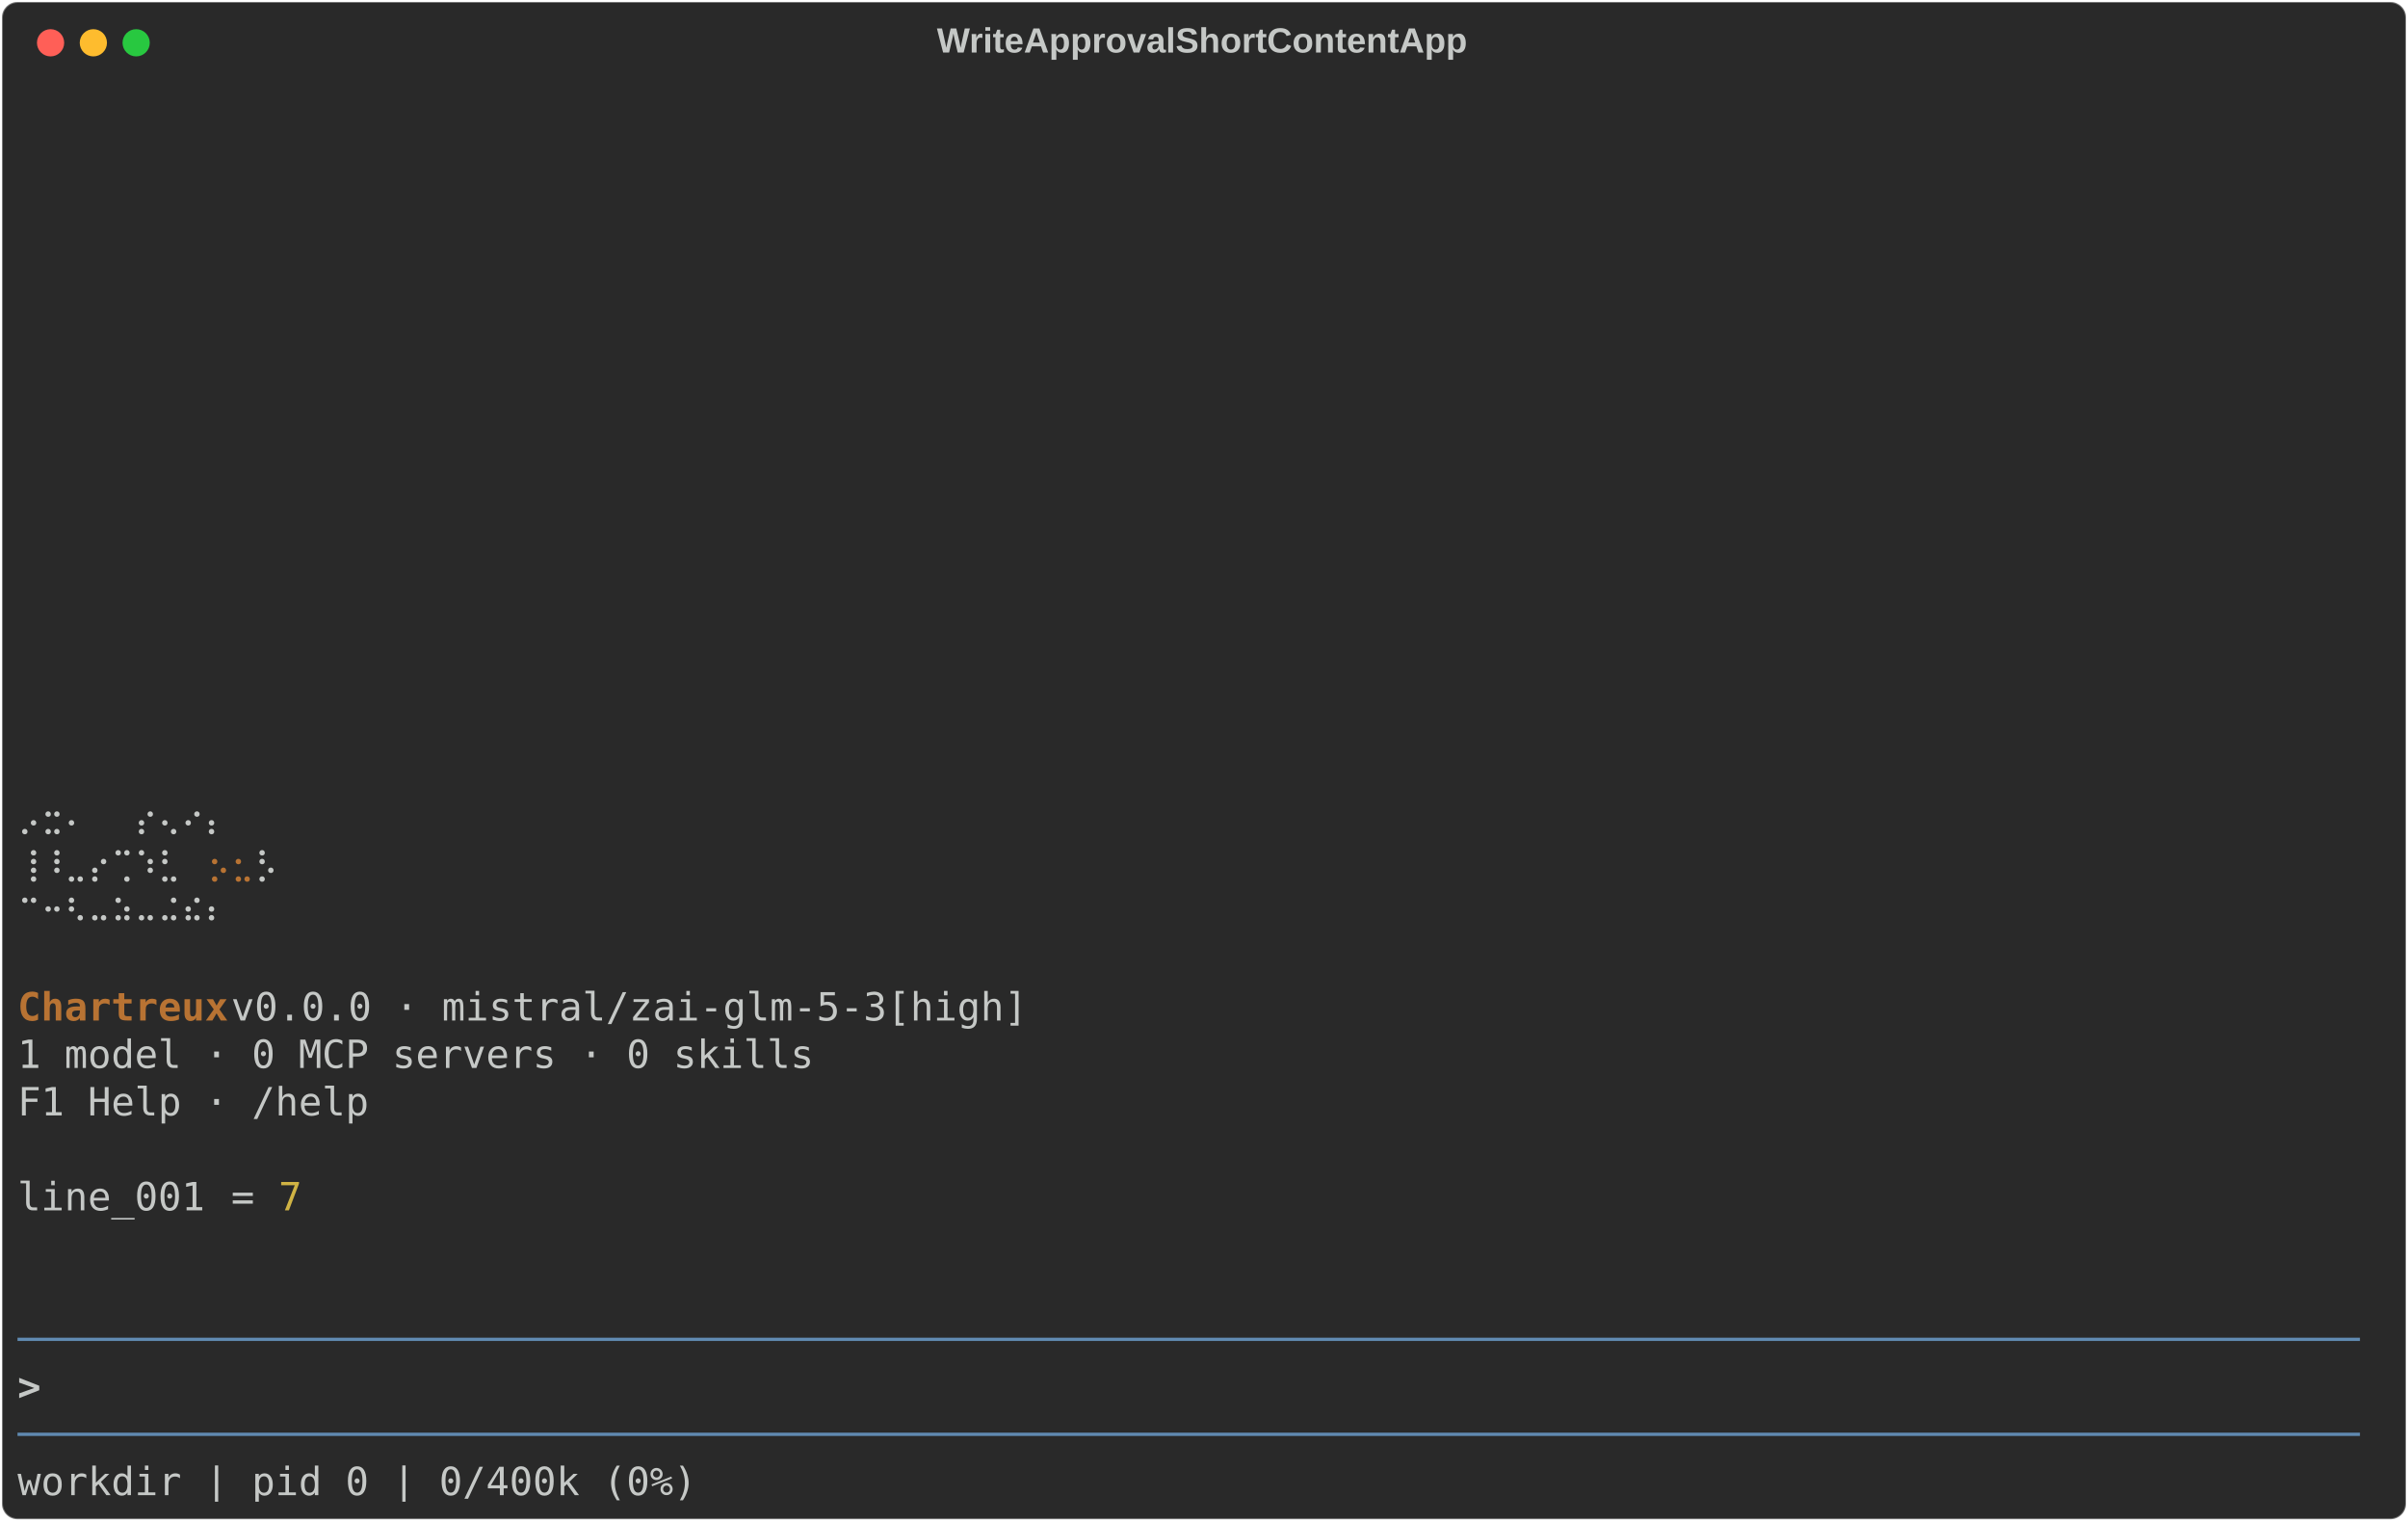
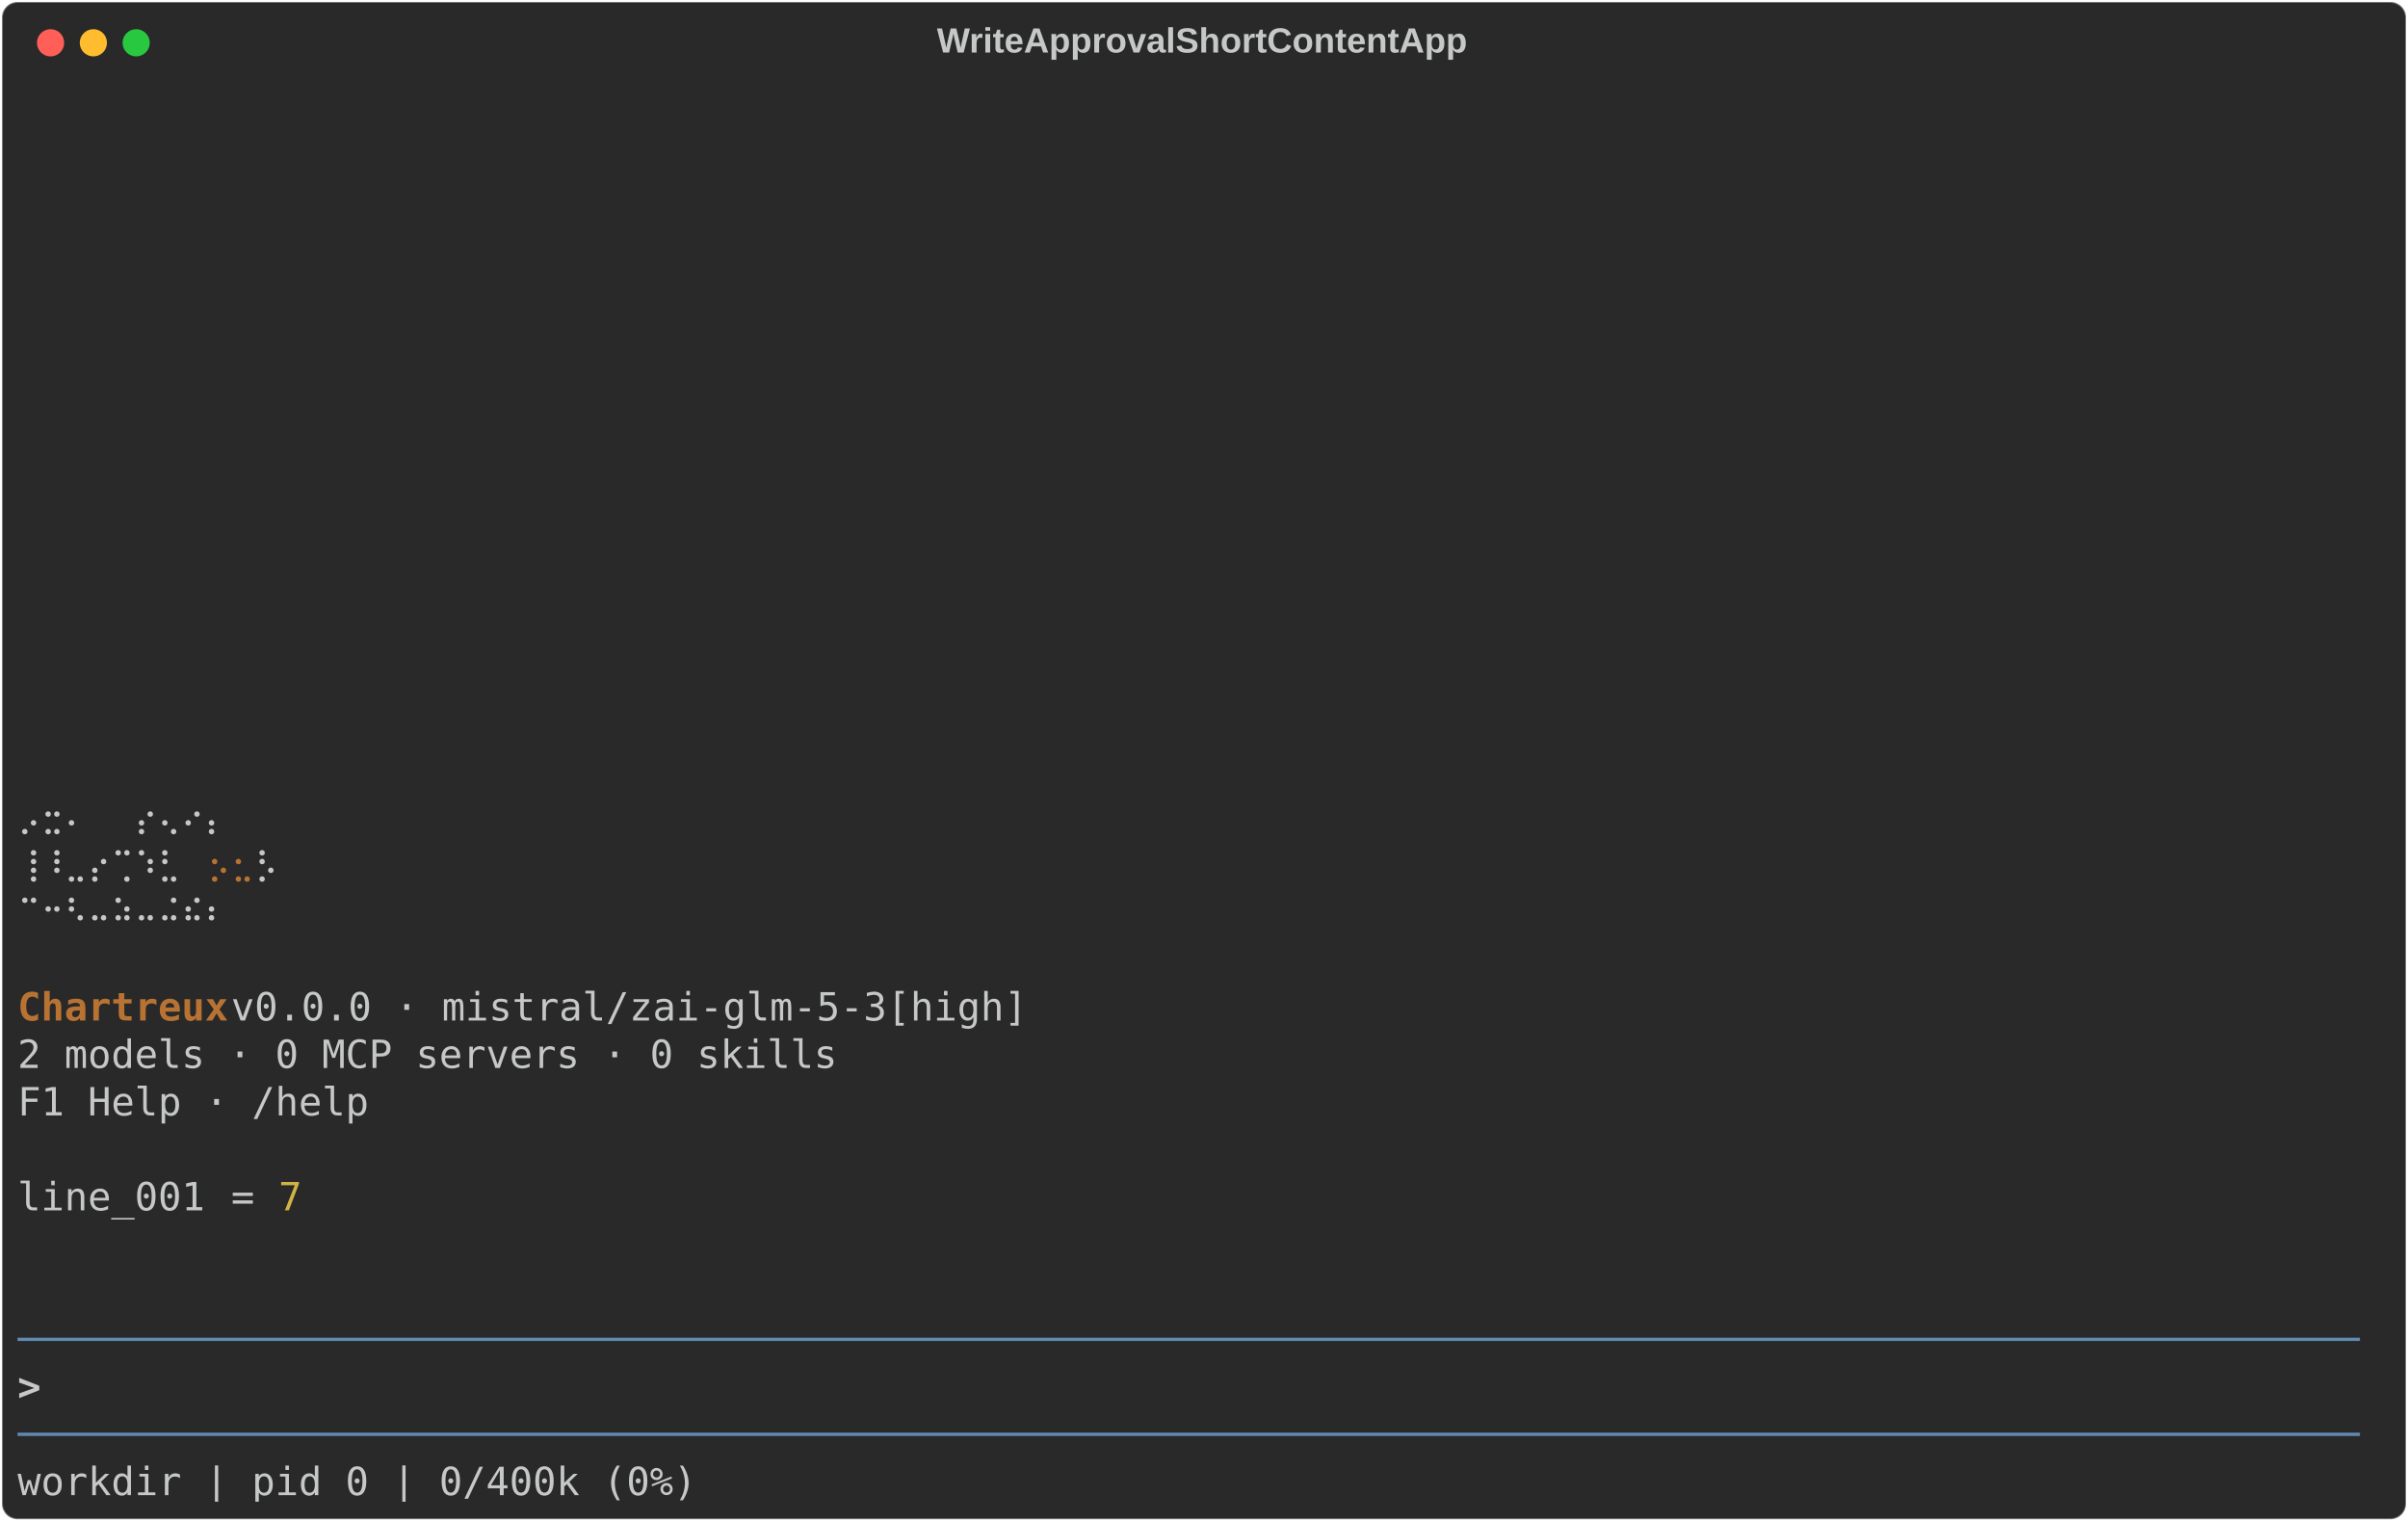
<svg xmlns="http://www.w3.org/2000/svg" class="rich-terminal" viewBox="0 0 1238 782.0">
  <style>

    @font-face {
        font-family: "Fira Code";
        src: local("FiraCode-Regular"),
                url("https://cdnjs.cloudflare.com/ajax/libs/firacode/6.2.0/woff2/FiraCode-Regular.woff2") format("woff2"),
                url("https://cdnjs.cloudflare.com/ajax/libs/firacode/6.2.0/woff/FiraCode-Regular.woff") format("woff");
        font-style: normal;
        font-weight: 400;
    }
    @font-face {
        font-family: "Fira Code";
        src: local("FiraCode-Bold"),
                url("https://cdnjs.cloudflare.com/ajax/libs/firacode/6.2.0/woff2/FiraCode-Bold.woff2") format("woff2"),
                url("https://cdnjs.cloudflare.com/ajax/libs/firacode/6.2.0/woff/FiraCode-Bold.woff") format("woff");
        font-style: bold;
        font-weight: 700;
    }

    .terminal-matrix {
        font-family: Fira Code, monospace;
        font-size: 20px;
        line-height: 24.4px;
        font-variant-east-asian: full-width;
    }

    .terminal-title {
        font-size: 18px;
        font-weight: bold;
        font-family: arial;
    }

    .terminal-r1 { fill: #c5c8c6 }
.terminal-r2 { fill: #b87333 }
.terminal-r3 { fill: #b87333;font-weight: bold }
.terminal-r4 { fill: #d0b344 }
.terminal-r5 { fill: #608ab1 }
.terminal-r6 { fill: #c5c8c6;font-weight: bold }
    </style>
  <defs>
    <clipPath id="terminal-clip-terminal">
      <rect x="0" y="0" width="1219.0" height="731.0" />
    </clipPath>
    <clipPath id="terminal-line-0">
      <rect x="0" y="1.5" width="1220" height="24.65" />
    </clipPath>
    <clipPath id="terminal-line-1">
      <rect x="0" y="25.9" width="1220" height="24.65" />
    </clipPath>
    <clipPath id="terminal-line-2">
      <rect x="0" y="50.3" width="1220" height="24.65" />
    </clipPath>
    <clipPath id="terminal-line-3">
      <rect x="0" y="74.7" width="1220" height="24.65" />
    </clipPath>
    <clipPath id="terminal-line-4">
      <rect x="0" y="99.1" width="1220" height="24.65" />
    </clipPath>
    <clipPath id="terminal-line-5">
      <rect x="0" y="123.5" width="1220" height="24.65" />
    </clipPath>
    <clipPath id="terminal-line-6">
      <rect x="0" y="147.9" width="1220" height="24.65" />
    </clipPath>
    <clipPath id="terminal-line-7">
      <rect x="0" y="172.3" width="1220" height="24.65" />
    </clipPath>
    <clipPath id="terminal-line-8">
      <rect x="0" y="196.7" width="1220" height="24.65" />
    </clipPath>
    <clipPath id="terminal-line-9">
      <rect x="0" y="221.1" width="1220" height="24.65" />
    </clipPath>
    <clipPath id="terminal-line-10">
      <rect x="0" y="245.5" width="1220" height="24.65" />
    </clipPath>
    <clipPath id="terminal-line-11">
      <rect x="0" y="269.9" width="1220" height="24.65" />
    </clipPath>
    <clipPath id="terminal-line-12">
      <rect x="0" y="294.3" width="1220" height="24.65" />
    </clipPath>
    <clipPath id="terminal-line-13">
      <rect x="0" y="318.7" width="1220" height="24.65" />
    </clipPath>
    <clipPath id="terminal-line-14">
      <rect x="0" y="343.1" width="1220" height="24.65" />
    </clipPath>
    <clipPath id="terminal-line-15">
      <rect x="0" y="367.5" width="1220" height="24.65" />
    </clipPath>
    <clipPath id="terminal-line-16">
      <rect x="0" y="391.9" width="1220" height="24.65" />
    </clipPath>
    <clipPath id="terminal-line-17">
      <rect x="0" y="416.3" width="1220" height="24.65" />
    </clipPath>
    <clipPath id="terminal-line-18">
      <rect x="0" y="440.7" width="1220" height="24.65" />
    </clipPath>
    <clipPath id="terminal-line-19">
      <rect x="0" y="465.1" width="1220" height="24.65" />
    </clipPath>
    <clipPath id="terminal-line-20">
      <rect x="0" y="489.5" width="1220" height="24.65" />
    </clipPath>
    <clipPath id="terminal-line-21">
      <rect x="0" y="513.9" width="1220" height="24.65" />
    </clipPath>
    <clipPath id="terminal-line-22">
      <rect x="0" y="538.3" width="1220" height="24.65" />
    </clipPath>
    <clipPath id="terminal-line-23">
      <rect x="0" y="562.7" width="1220" height="24.65" />
    </clipPath>
    <clipPath id="terminal-line-24">
      <rect x="0" y="587.1" width="1220" height="24.65" />
    </clipPath>
    <clipPath id="terminal-line-25">
      <rect x="0" y="611.5" width="1220" height="24.65" />
    </clipPath>
    <clipPath id="terminal-line-26">
      <rect x="0" y="635.9" width="1220" height="24.65" />
    </clipPath>
    <clipPath id="terminal-line-27">
      <rect x="0" y="660.3" width="1220" height="24.65" />
    </clipPath>
    <clipPath id="terminal-line-28">
      <rect x="0" y="684.7" width="1220" height="24.65" />
    </clipPath>
  </defs>
  <rect fill="#292929" stroke="rgba(255,255,255,0.35)" stroke-width="1" x="1" y="1" width="1236" height="780" rx="8" />
  <text class="terminal-title" fill="#c5c8c6" text-anchor="middle" x="618" y="27">WriteApprovalShortContentApp</text>
  <g transform="translate(26,22)">
    <circle cx="0" cy="0" r="7" fill="#ff5f57" />
    <circle cx="22" cy="0" r="7" fill="#febc2e" />
    <circle cx="44" cy="0" r="7" fill="#28c840" />
  </g>
  <g transform="translate(9, 41)" clip-path="url(#terminal-clip-terminal)">
    <g class="terminal-matrix">
      <text class="terminal-r1" x="1220" y="20" textLength="12.2" clip-path="url(#terminal-line-0)">
</text>
      <text class="terminal-r1" x="1220" y="44.4" textLength="12.2" clip-path="url(#terminal-line-1)">
</text>
      <text class="terminal-r1" x="1220" y="68.8" textLength="12.2" clip-path="url(#terminal-line-2)">
</text>
      <text class="terminal-r1" x="1220" y="93.2" textLength="12.2" clip-path="url(#terminal-line-3)">
</text>
      <text class="terminal-r1" x="1220" y="117.6" textLength="12.2" clip-path="url(#terminal-line-4)">
</text>
      <text class="terminal-r1" x="1220" y="142" textLength="12.2" clip-path="url(#terminal-line-5)">
</text>
      <text class="terminal-r1" x="1220" y="166.4" textLength="12.2" clip-path="url(#terminal-line-6)">
</text>
      <text class="terminal-r1" x="1220" y="190.8" textLength="12.2" clip-path="url(#terminal-line-7)">
</text>
      <text class="terminal-r1" x="1220" y="215.2" textLength="12.2" clip-path="url(#terminal-line-8)">
</text>
      <text class="terminal-r1" x="1220" y="239.6" textLength="12.2" clip-path="url(#terminal-line-9)">
</text>
      <text class="terminal-r1" x="1220" y="264" textLength="12.2" clip-path="url(#terminal-line-10)">
</text>
      <text class="terminal-r1" x="1220" y="288.4" textLength="12.2" clip-path="url(#terminal-line-11)">
</text>
      <text class="terminal-r1" x="1220" y="312.8" textLength="12.2" clip-path="url(#terminal-line-12)">
</text>
      <text class="terminal-r1" x="1220" y="337.2" textLength="12.2" clip-path="url(#terminal-line-13)">
</text>
      <text class="terminal-r1" x="1220" y="361.6" textLength="12.2" clip-path="url(#terminal-line-14)">
</text>
      <text class="terminal-r1" x="0" y="386" textLength="134.2" clip-path="url(#terminal-line-15)">  ⡠⣒⠄  ⡔⢄⠔⡄</text>
      <text class="terminal-r1" x="1220" y="386" textLength="12.2" clip-path="url(#terminal-line-15)">
</text>
      <text class="terminal-r1" x="0" y="410.4" textLength="97.6" clip-path="url(#terminal-line-16)"> ⢸⠸⣀⡔⢉⠱⣃</text>
      <text class="terminal-r2" x="97.6" y="410.4" textLength="12.2" clip-path="url(#terminal-line-16)">⡢</text>
      <text class="terminal-r2" x="109.8" y="410.4" textLength="12.2" clip-path="url(#terminal-line-16)">⣂</text>
      <text class="terminal-r1" x="122" y="410.4" textLength="12.2" clip-path="url(#terminal-line-16)">⡣</text>
      <text class="terminal-r1" x="1220" y="410.4" textLength="12.2" clip-path="url(#terminal-line-16)">
</text>
      <text class="terminal-r1" x="0" y="434.8" textLength="134.2" clip-path="url(#terminal-line-17)">  ⠉⠒⠣⠤⠵⠤⠬⠮⠆</text>
      <text class="terminal-r1" x="1220" y="434.8" textLength="12.2" clip-path="url(#terminal-line-17)">
</text>
      <text class="terminal-r1" x="1220" y="459.2" textLength="12.2" clip-path="url(#terminal-line-18)">
</text>
      <text class="terminal-r3" x="0" y="483.6" textLength="109.8" clip-path="url(#terminal-line-19)">Chartreux</text>
      <text class="terminal-r1" x="109.8" y="483.6" textLength="427" clip-path="url(#terminal-line-19)"> v0.0.0 · mistral/zai-glm-5-3[high]</text>
      <text class="terminal-r1" x="1220" y="483.6" textLength="12.2" clip-path="url(#terminal-line-19)">
</text>
-       <text class="terminal-r1" x="0" y="508" textLength="414.8" clip-path="url(#terminal-line-20)">1 model · 0 MCP servers · 0 skills</text>
+       <text class="terminal-r1" x="0" y="508" textLength="427" clip-path="url(#terminal-line-20)">2 models · 0 MCP servers · 0 skills</text>
      <text class="terminal-r1" x="1220" y="508" textLength="12.2" clip-path="url(#terminal-line-20)">
</text>
      <text class="terminal-r1" x="0" y="532.4" textLength="183" clip-path="url(#terminal-line-21)">F1 Help · /help</text>
      <text class="terminal-r1" x="1220" y="532.4" textLength="12.2" clip-path="url(#terminal-line-21)">
</text>
      <text class="terminal-r1" x="1220" y="556.8" textLength="12.2" clip-path="url(#terminal-line-22)">
</text>
      <text class="terminal-r1" x="0" y="581.2" textLength="97.6" clip-path="url(#terminal-line-23)">line_001</text>
      <text class="terminal-r1" x="109.8" y="581.2" textLength="12.2" clip-path="url(#terminal-line-23)">=</text>
      <text class="terminal-r4" x="134.2" y="581.2" textLength="12.2" clip-path="url(#terminal-line-23)">7</text>
      <text class="terminal-r1" x="1220" y="581.2" textLength="12.2" clip-path="url(#terminal-line-23)">
</text>
      <text class="terminal-r1" x="1220" y="605.6" textLength="12.2" clip-path="url(#terminal-line-24)">
</text>
      <text class="terminal-r1" x="1220" y="630" textLength="12.2" clip-path="url(#terminal-line-25)">
</text>
      <text class="terminal-r5" x="0" y="654.4" textLength="1220" clip-path="url(#terminal-line-26)">────────────────────────────────────────────────────────────────────────────────────────────────────</text>
      <text class="terminal-r1" x="1220" y="654.4" textLength="12.2" clip-path="url(#terminal-line-26)">
</text>
      <text class="terminal-r6" x="0" y="678.8" textLength="12.2" clip-path="url(#terminal-line-27)">&gt;</text>
      <text class="terminal-r1" x="1220" y="678.8" textLength="12.2" clip-path="url(#terminal-line-27)">
</text>
      <text class="terminal-r5" x="0" y="703.2" textLength="1220" clip-path="url(#terminal-line-28)">────────────────────────────────────────────────────────────────────────────────────────────────────</text>
      <text class="terminal-r1" x="1220" y="703.2" textLength="12.2" clip-path="url(#terminal-line-28)">
</text>
      <text class="terminal-r1" x="0" y="727.6" textLength="353.8" clip-path="url(#terminal-line-29)">workdir | pid 0 | 0/400k (0%)</text>
    </g>
  </g>
</svg>
